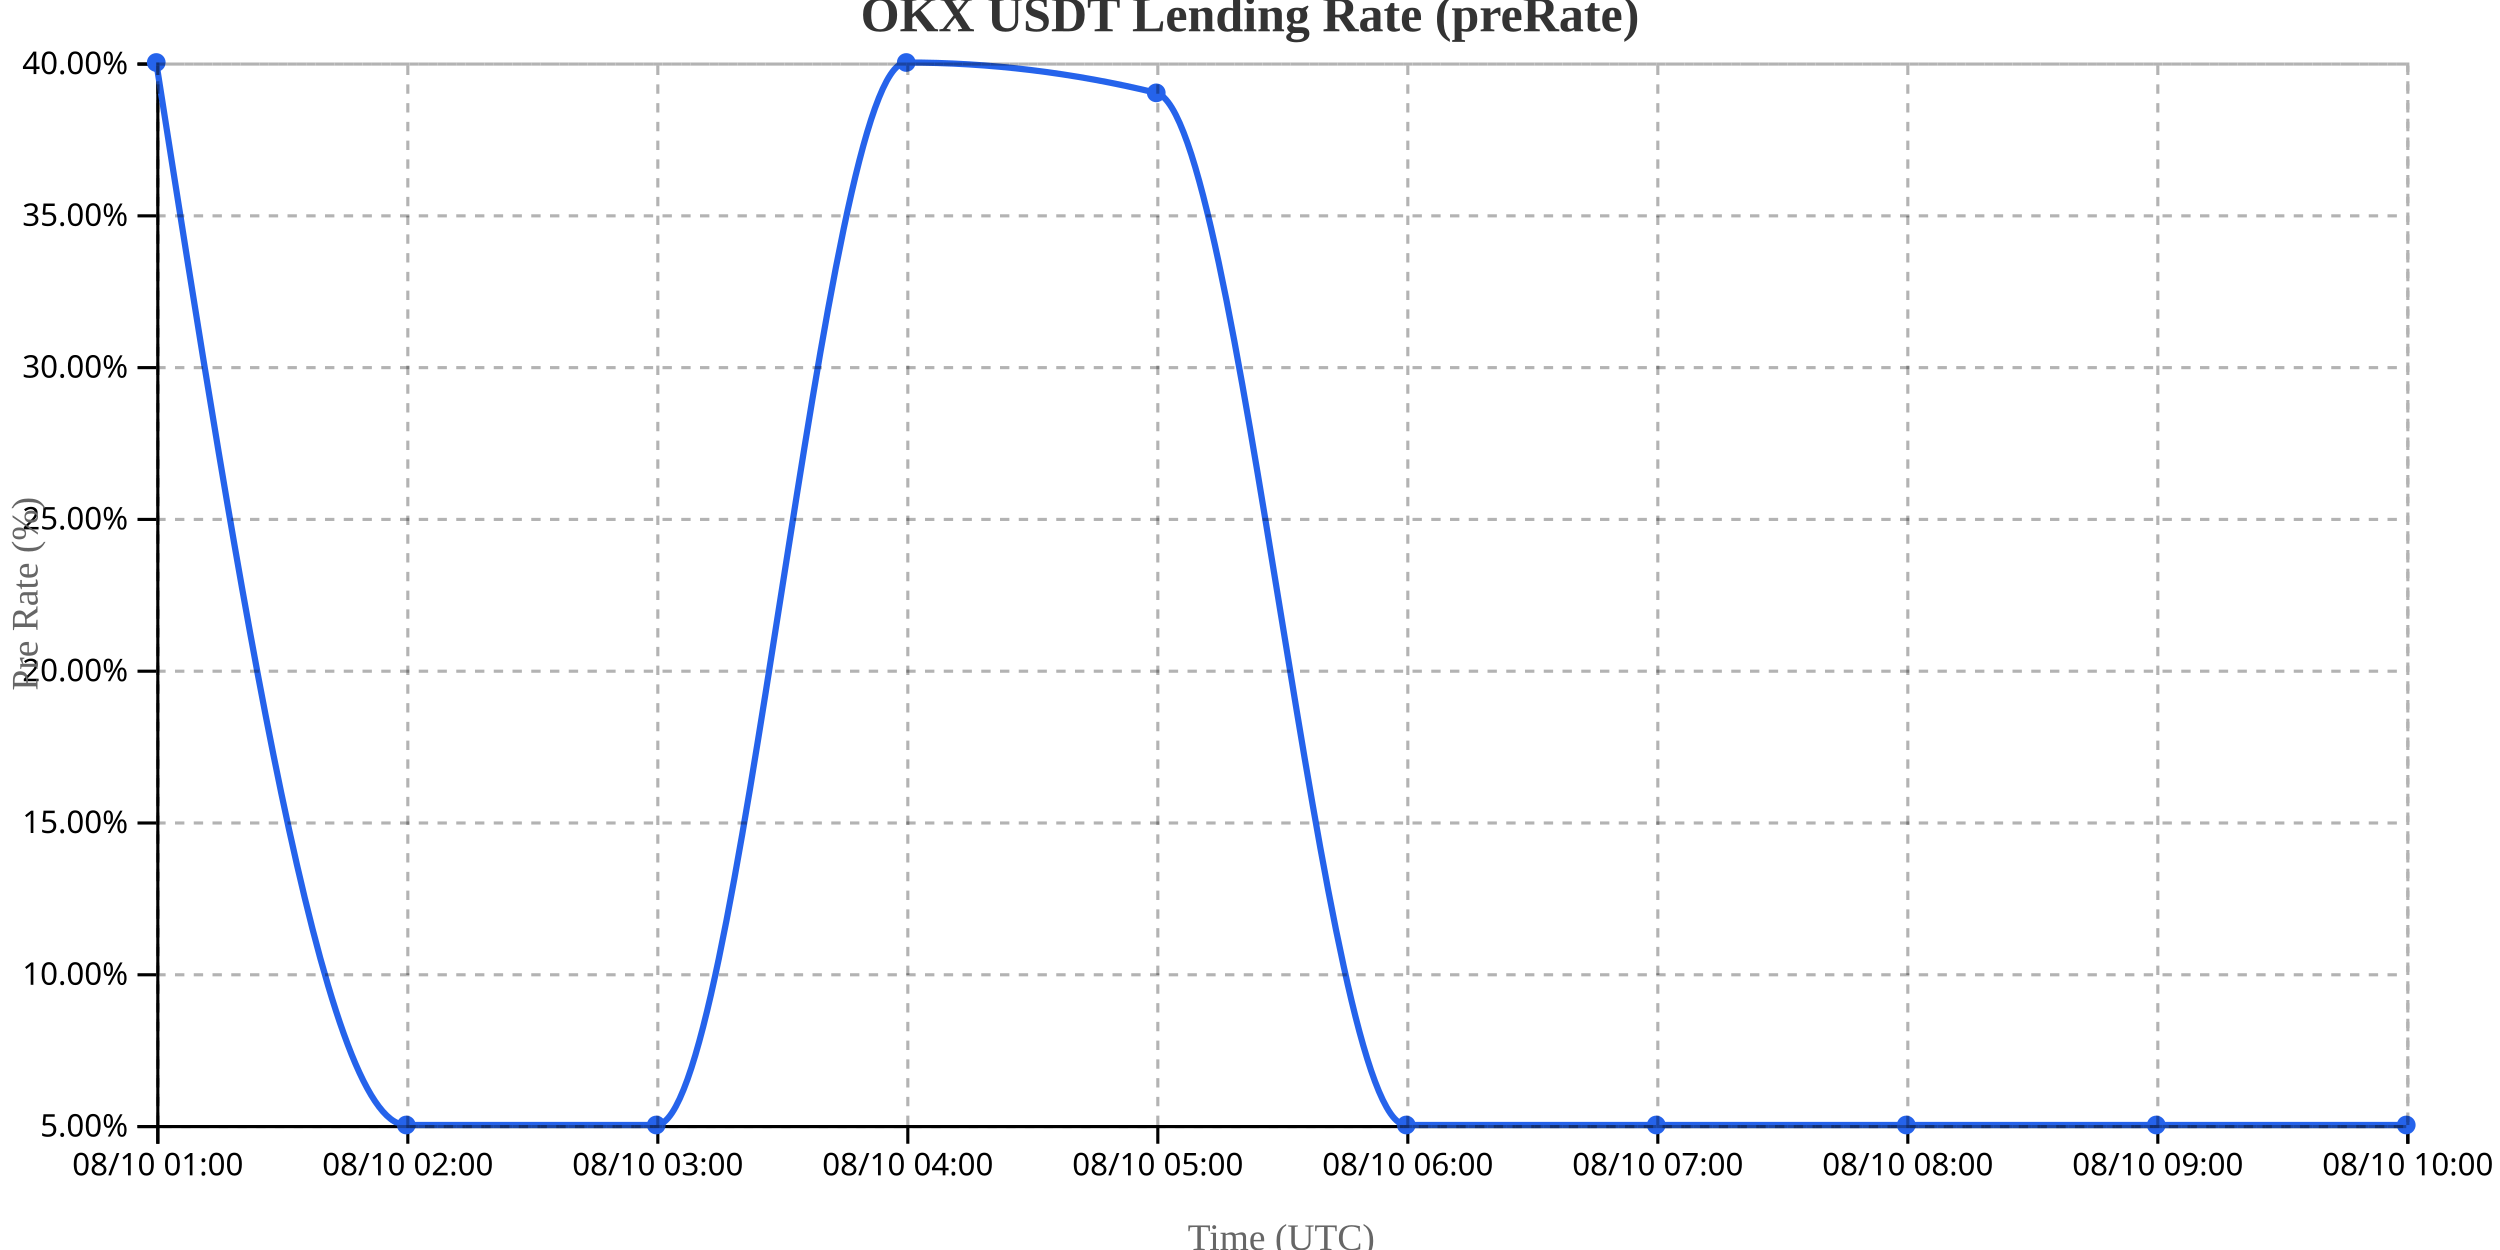
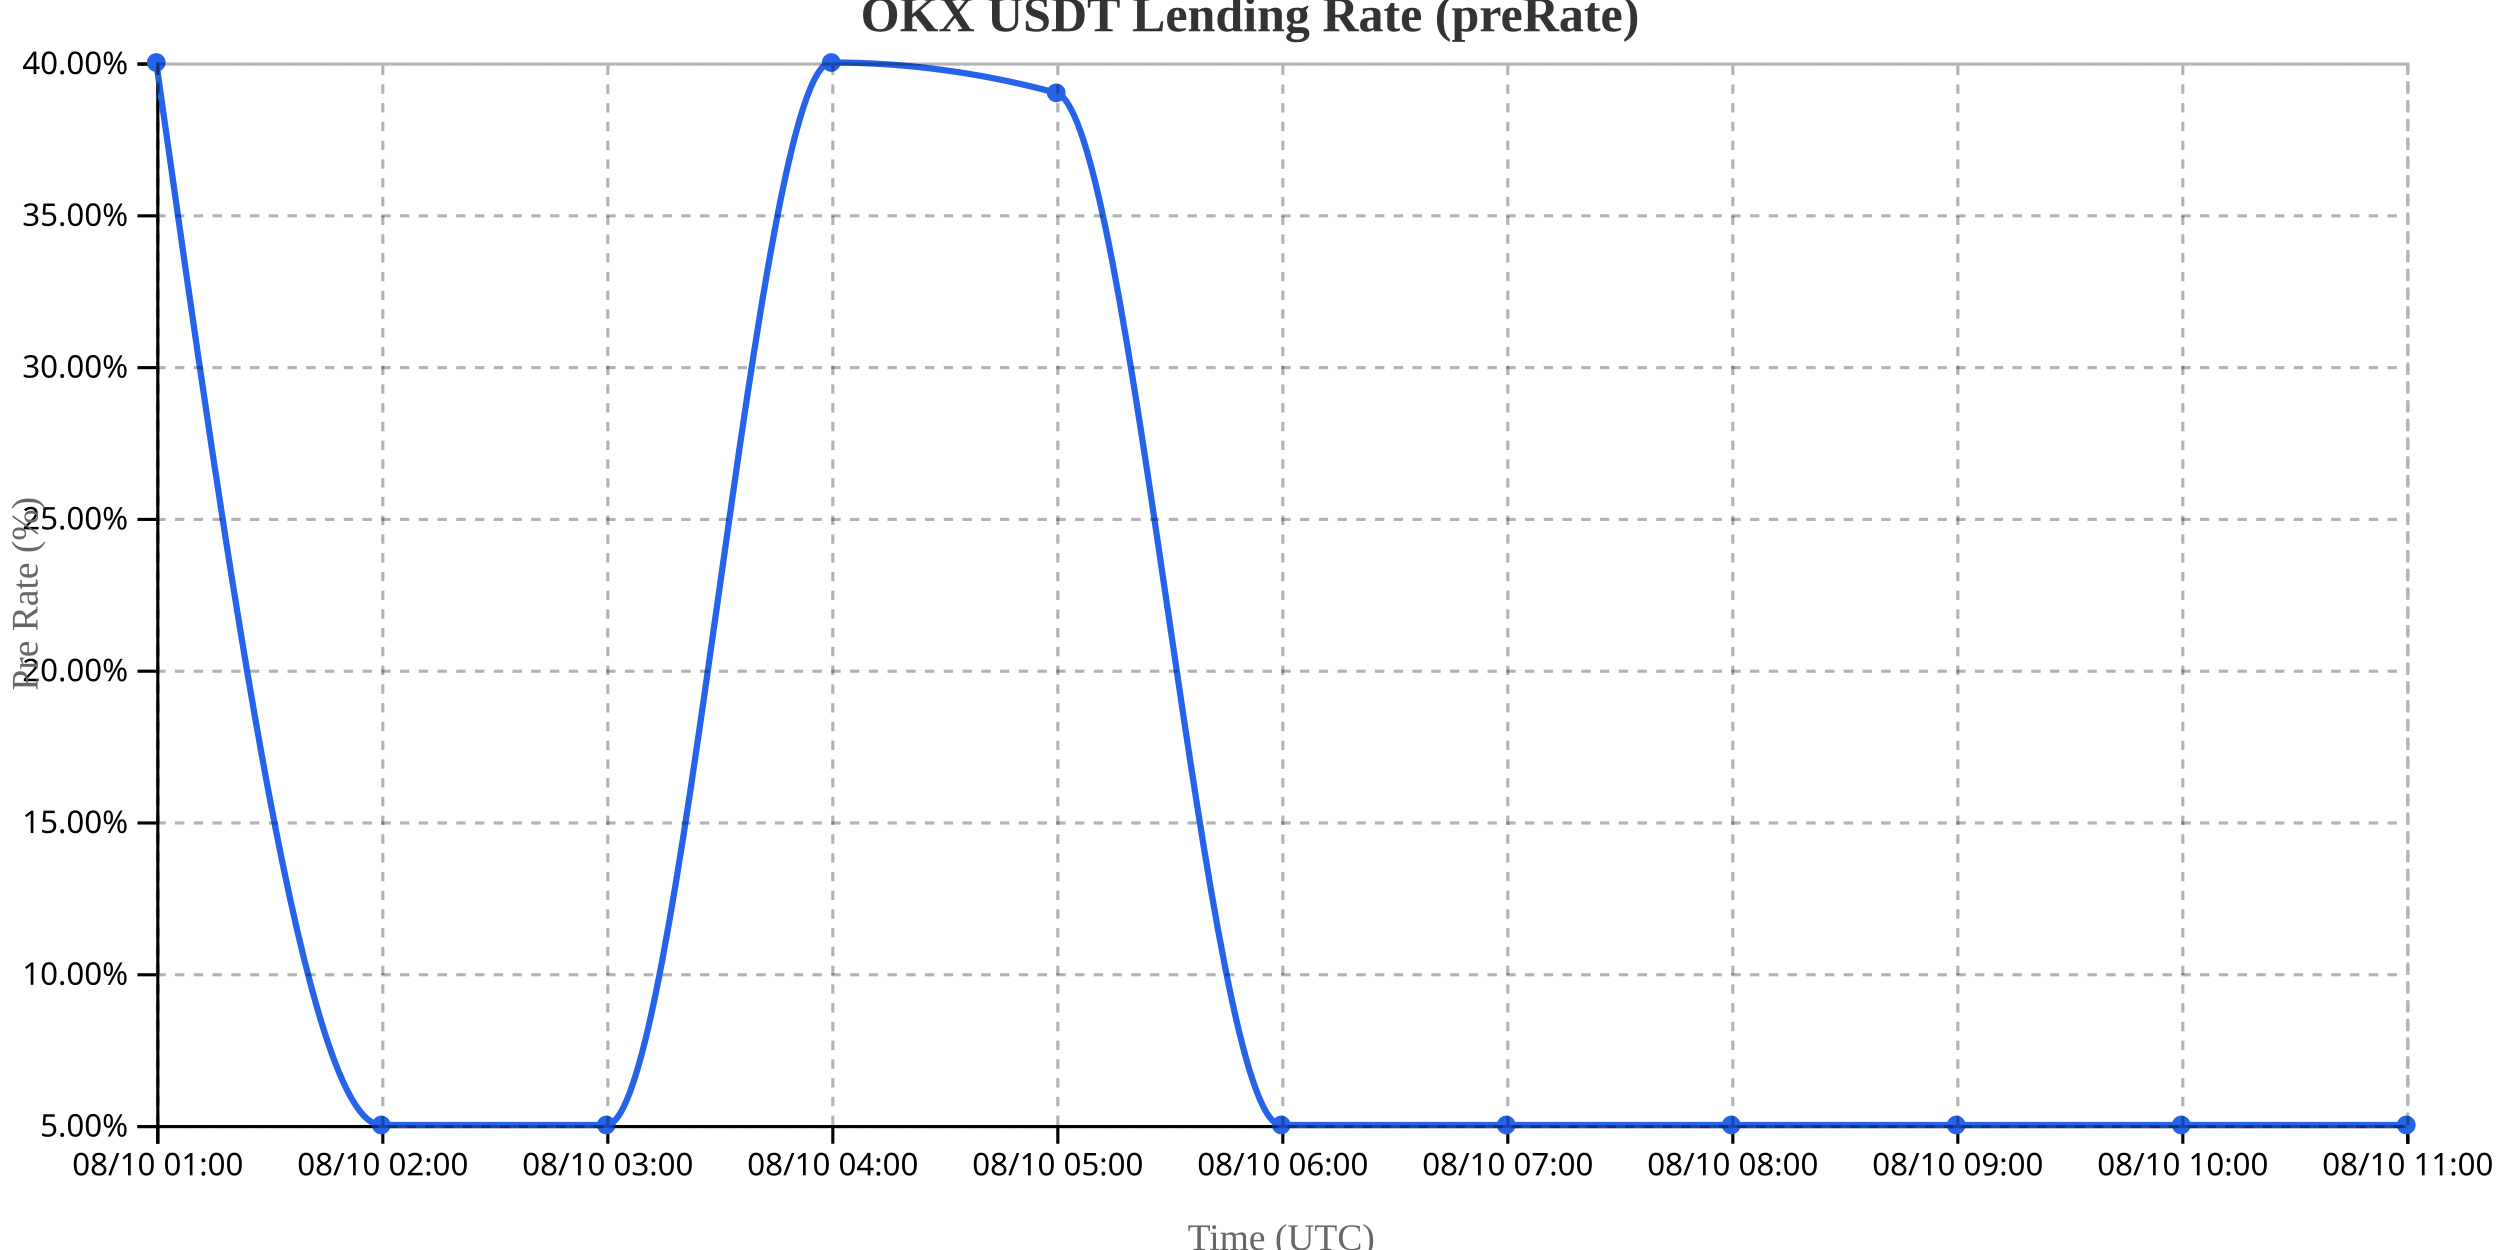
<svg xmlns="http://www.w3.org/2000/svg" width="800" height="400">
  <g transform="translate(50,20)">
    <g transform="translate(0,340)" fill="none" font-size="10" font-family="sans-serif" text-anchor="middle">
      <path class="domain" stroke="currentColor" d="M0.5,6V0.5H720.5V6" />
      <g class="tick" opacity="1" transform="translate(0.5,0)">
        <line stroke="currentColor" y2="6" />
        <text fill="currentColor" y="9" dy="0.71em">08/10 01:00</text>
      </g>
-       <g class="tick" opacity="1" transform="translate(80.5,0)">
+       <g class="tick" opacity="1" transform="translate(72.5,0)">
        <line stroke="currentColor" y2="6" />
        <text fill="currentColor" y="9" dy="0.71em">08/10 02:00</text>
      </g>
-       <g class="tick" opacity="1" transform="translate(160.5,0)">
+       <g class="tick" opacity="1" transform="translate(144.5,0)">
        <line stroke="currentColor" y2="6" />
        <text fill="currentColor" y="9" dy="0.71em">08/10 03:00</text>
      </g>
-       <g class="tick" opacity="1" transform="translate(240.5,0)">
+       <g class="tick" opacity="1" transform="translate(216.5,0)">
        <line stroke="currentColor" y2="6" />
        <text fill="currentColor" y="9" dy="0.71em">08/10 04:00</text>
      </g>
-       <g class="tick" opacity="1" transform="translate(320.5,0)">
+       <g class="tick" opacity="1" transform="translate(288.5,0)">
        <line stroke="currentColor" y2="6" />
        <text fill="currentColor" y="9" dy="0.71em">08/10 05:00</text>
      </g>
-       <g class="tick" opacity="1" transform="translate(400.5,0)">
+       <g class="tick" opacity="1" transform="translate(360.5,0)">
        <line stroke="currentColor" y2="6" />
        <text fill="currentColor" y="9" dy="0.71em">08/10 06:00</text>
      </g>
-       <g class="tick" opacity="1" transform="translate(480.5,0)">
+       <g class="tick" opacity="1" transform="translate(432.5,0)">
        <line stroke="currentColor" y2="6" />
        <text fill="currentColor" y="9" dy="0.71em">08/10 07:00</text>
      </g>
-       <g class="tick" opacity="1" transform="translate(560.5,0)">
+       <g class="tick" opacity="1" transform="translate(504.5,0)">
        <line stroke="currentColor" y2="6" />
        <text fill="currentColor" y="9" dy="0.71em">08/10 08:00</text>
      </g>
-       <g class="tick" opacity="1" transform="translate(640.5,0)">
+       <g class="tick" opacity="1" transform="translate(576.5,0)">
        <line stroke="currentColor" y2="6" />
        <text fill="currentColor" y="9" dy="0.71em">08/10 09:00</text>
      </g>
+       <g class="tick" opacity="1" transform="translate(648.5,0)">
+         <line stroke="currentColor" y2="6" />
+         <text fill="currentColor" y="9" dy="0.71em">08/10 10:00</text>
+       </g>
      <g class="tick" opacity="1" transform="translate(720.5,0)">
        <line stroke="currentColor" y2="6" />
-         <text fill="currentColor" y="9" dy="0.71em">08/10 10:00</text>
+         <text fill="currentColor" y="9" dy="0.71em">08/10 11:00</text>
      </g>
    </g>
    <g fill="none" font-size="10" font-family="sans-serif" text-anchor="end">
      <path class="domain" stroke="currentColor" d="M-6,340.5H0.5V0.5H-6" />
      <g class="tick" opacity="1" transform="translate(0,340.5)">
        <line stroke="currentColor" x2="-6" />
        <text fill="currentColor" x="-9" dy="0.32em">5.00%</text>
      </g>
      <g class="tick" opacity="1" transform="translate(0,291.9286)">
        <line stroke="currentColor" x2="-6" />
        <text fill="currentColor" x="-9" dy="0.32em">10.00%</text>
      </g>
      <g class="tick" opacity="1" transform="translate(0,243.3571)">
        <line stroke="currentColor" x2="-6" />
        <text fill="currentColor" x="-9" dy="0.32em">15.00%</text>
      </g>
      <g class="tick" opacity="1" transform="translate(0,194.7857)">
        <line stroke="currentColor" x2="-6" />
        <text fill="currentColor" x="-9" dy="0.32em">20.00%</text>
      </g>
      <g class="tick" opacity="1" transform="translate(0,146.2143)">
        <line stroke="currentColor" x2="-6" />
        <text fill="currentColor" x="-9" dy="0.32em">25.00%</text>
      </g>
      <g class="tick" opacity="1" transform="translate(0,97.64286)">
        <line stroke="currentColor" x2="-6" />
        <text fill="currentColor" x="-9" dy="0.32em">30.00%</text>
      </g>
      <g class="tick" opacity="1" transform="translate(0,49.07143)">
        <line stroke="currentColor" x2="-6" />
        <text fill="currentColor" x="-9" dy="0.32em">35.00%</text>
      </g>
      <g class="tick" opacity="1" transform="translate(0,0.5)">
        <line stroke="currentColor" x2="-6" />
        <text fill="currentColor" x="-9" dy="0.32em">40.00%</text>
      </g>
    </g>
    <text transform="rotate(-90)" y="-50" x="-170" dy="1em" style="text-anchor: middle; font-size: 12px; fill: #666;">Pre Rate (%)</text>
    <text transform="translate(360, 380)" style="text-anchor: middle; font-size: 12px; fill: #666;">Time (UTC)</text>
-     <path fill="none" stroke="#2563eb" stroke-width="2" d="M0,0C26.667,170,53.333,340,80,340C106.667,340,133.333,340,160,340C186.667,340,213.333,0,240,0C266.667,0,293.333,3.238,320,9.714C346.667,16.19,373.333,340,400,340C426.667,340,453.333,340,480,340C506.667,340,533.333,340,560,340C586.667,340,613.333,340,640,340C666.667,340,693.333,340,720,340" />
+     <path fill="none" stroke="#2563eb" stroke-width="2" d="M0,0C24,170,48,340,72,340C96,340,120,340,144,340C168,340,192,0,216,0C240,0,264,3.238,288,9.714C312,16.19,336,340,360,340C384,340,408,340,432,340C456,340,480,340,504,340C528,340,552,340,576,340C600,340,624,340,648,340C672,340,696,340,720,340" />
    <circle class="dot" cx="0" cy="0" r="3" fill="#2563eb" />
-     <circle class="dot" cx="80" cy="340" r="3" fill="#2563eb" />
-     <circle class="dot" cx="160" cy="340" r="3" fill="#2563eb" />
-     <circle class="dot" cx="240" cy="0" r="3" fill="#2563eb" />
-     <circle class="dot" cx="320" cy="9.714" r="3" fill="#2563eb" />
-     <circle class="dot" cx="400" cy="340" r="3" fill="#2563eb" />
-     <circle class="dot" cx="480" cy="340" r="3" fill="#2563eb" />
-     <circle class="dot" cx="560" cy="340" r="3" fill="#2563eb" />
-     <circle class="dot" cx="640" cy="340" r="3" fill="#2563eb" />
+     <circle class="dot" cx="72" cy="340" r="3" fill="#2563eb" />
+     <circle class="dot" cx="144" cy="340" r="3" fill="#2563eb" />
+     <circle class="dot" cx="216" cy="0" r="3" fill="#2563eb" />
+     <circle class="dot" cx="288" cy="9.714" r="3" fill="#2563eb" />
+     <circle class="dot" cx="360" cy="340" r="3" fill="#2563eb" />
+     <circle class="dot" cx="432" cy="340" r="3" fill="#2563eb" />
+     <circle class="dot" cx="504" cy="340" r="3" fill="#2563eb" />
+     <circle class="dot" cx="576" cy="340" r="3" fill="#2563eb" />
+     <circle class="dot" cx="648" cy="340" r="3" fill="#2563eb" />
    <circle class="dot" cx="720" cy="340" r="3" fill="#2563eb" />
    <g class="grid" transform="translate(0,340)" fill="none" font-size="10" font-family="sans-serif" text-anchor="middle" style="stroke-dasharray: 3,3; opacity: 0.3;">
      <path class="domain" stroke="currentColor" d="M0.5,-340V0.5H720.5V-340" />
      <g class="tick" opacity="1" transform="translate(0.5,0)">
        <line stroke="currentColor" y2="-340" />
        <text fill="currentColor" y="3" dy="0.71em" />
      </g>
-       <g class="tick" opacity="1" transform="translate(80.5,0)">
+       <g class="tick" opacity="1" transform="translate(72.5,0)">
        <line stroke="currentColor" y2="-340" />
        <text fill="currentColor" y="3" dy="0.71em" />
      </g>
-       <g class="tick" opacity="1" transform="translate(160.5,0)">
+       <g class="tick" opacity="1" transform="translate(144.5,0)">
        <line stroke="currentColor" y2="-340" />
        <text fill="currentColor" y="3" dy="0.71em" />
      </g>
-       <g class="tick" opacity="1" transform="translate(240.5,0)">
+       <g class="tick" opacity="1" transform="translate(216.5,0)">
        <line stroke="currentColor" y2="-340" />
        <text fill="currentColor" y="3" dy="0.71em" />
      </g>
-       <g class="tick" opacity="1" transform="translate(320.5,0)">
+       <g class="tick" opacity="1" transform="translate(288.5,0)">
        <line stroke="currentColor" y2="-340" />
        <text fill="currentColor" y="3" dy="0.71em" />
      </g>
-       <g class="tick" opacity="1" transform="translate(400.5,0)">
+       <g class="tick" opacity="1" transform="translate(360.5,0)">
        <line stroke="currentColor" y2="-340" />
        <text fill="currentColor" y="3" dy="0.71em" />
      </g>
-       <g class="tick" opacity="1" transform="translate(480.5,0)">
+       <g class="tick" opacity="1" transform="translate(432.5,0)">
        <line stroke="currentColor" y2="-340" />
        <text fill="currentColor" y="3" dy="0.71em" />
      </g>
-       <g class="tick" opacity="1" transform="translate(560.5,0)">
+       <g class="tick" opacity="1" transform="translate(504.5,0)">
        <line stroke="currentColor" y2="-340" />
        <text fill="currentColor" y="3" dy="0.71em" />
      </g>
-       <g class="tick" opacity="1" transform="translate(640.5,0)">
+       <g class="tick" opacity="1" transform="translate(576.5,0)">
+         <line stroke="currentColor" y2="-340" />
+         <text fill="currentColor" y="3" dy="0.71em" />
+       </g>
+       <g class="tick" opacity="1" transform="translate(648.5,0)">
        <line stroke="currentColor" y2="-340" />
        <text fill="currentColor" y="3" dy="0.71em" />
      </g>
      <g class="tick" opacity="1" transform="translate(720.5,0)">
        <line stroke="currentColor" y2="-340" />
        <text fill="currentColor" y="3" dy="0.71em" />
      </g>
    </g>
    <g class="grid" fill="none" font-size="10" font-family="sans-serif" text-anchor="end" style="stroke-dasharray: 3,3; opacity: 0.3;">
      <path class="domain" stroke="currentColor" d="M720,340.5H0.5V0.5H720" />
      <g class="tick" opacity="1" transform="translate(0,340.5)">
        <line stroke="currentColor" x2="720" />
        <text fill="currentColor" x="-3" dy="0.32em" />
      </g>
      <g class="tick" opacity="1" transform="translate(0,291.9286)">
        <line stroke="currentColor" x2="720" />
        <text fill="currentColor" x="-3" dy="0.32em" />
      </g>
      <g class="tick" opacity="1" transform="translate(0,243.3571)">
        <line stroke="currentColor" x2="720" />
        <text fill="currentColor" x="-3" dy="0.32em" />
      </g>
      <g class="tick" opacity="1" transform="translate(0,194.7857)">
        <line stroke="currentColor" x2="720" />
        <text fill="currentColor" x="-3" dy="0.32em" />
      </g>
      <g class="tick" opacity="1" transform="translate(0,146.2143)">
        <line stroke="currentColor" x2="720" />
        <text fill="currentColor" x="-3" dy="0.32em" />
      </g>
      <g class="tick" opacity="1" transform="translate(0,97.64286)">
        <line stroke="currentColor" x2="720" />
        <text fill="currentColor" x="-3" dy="0.32em" />
      </g>
      <g class="tick" opacity="1" transform="translate(0,49.07143)">
        <line stroke="currentColor" x2="720" />
        <text fill="currentColor" x="-3" dy="0.32em" />
      </g>
      <g class="tick" opacity="1" transform="translate(0,0.5)">
        <line stroke="currentColor" x2="720" />
        <text fill="currentColor" x="-3" dy="0.32em" />
      </g>
    </g>
  </g>
  <text x="400" y="10" text-anchor="middle" style="font-size: 16px; font-weight: bold; fill: #333;">OKX USDT Lending Rate (preRate)</text>
</svg>
